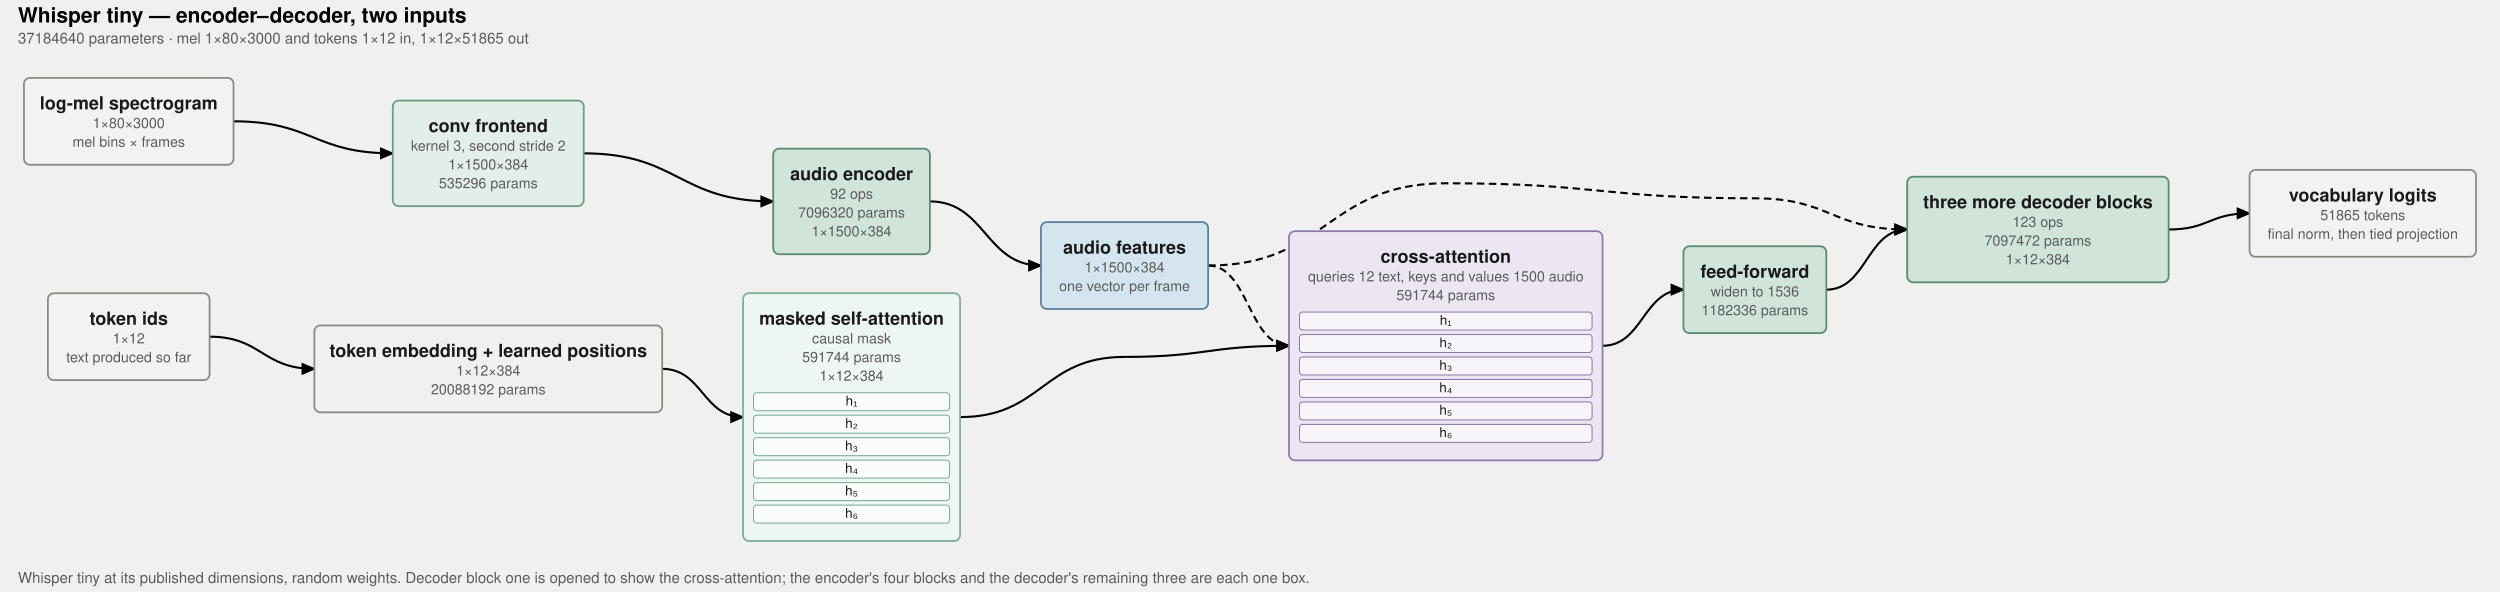
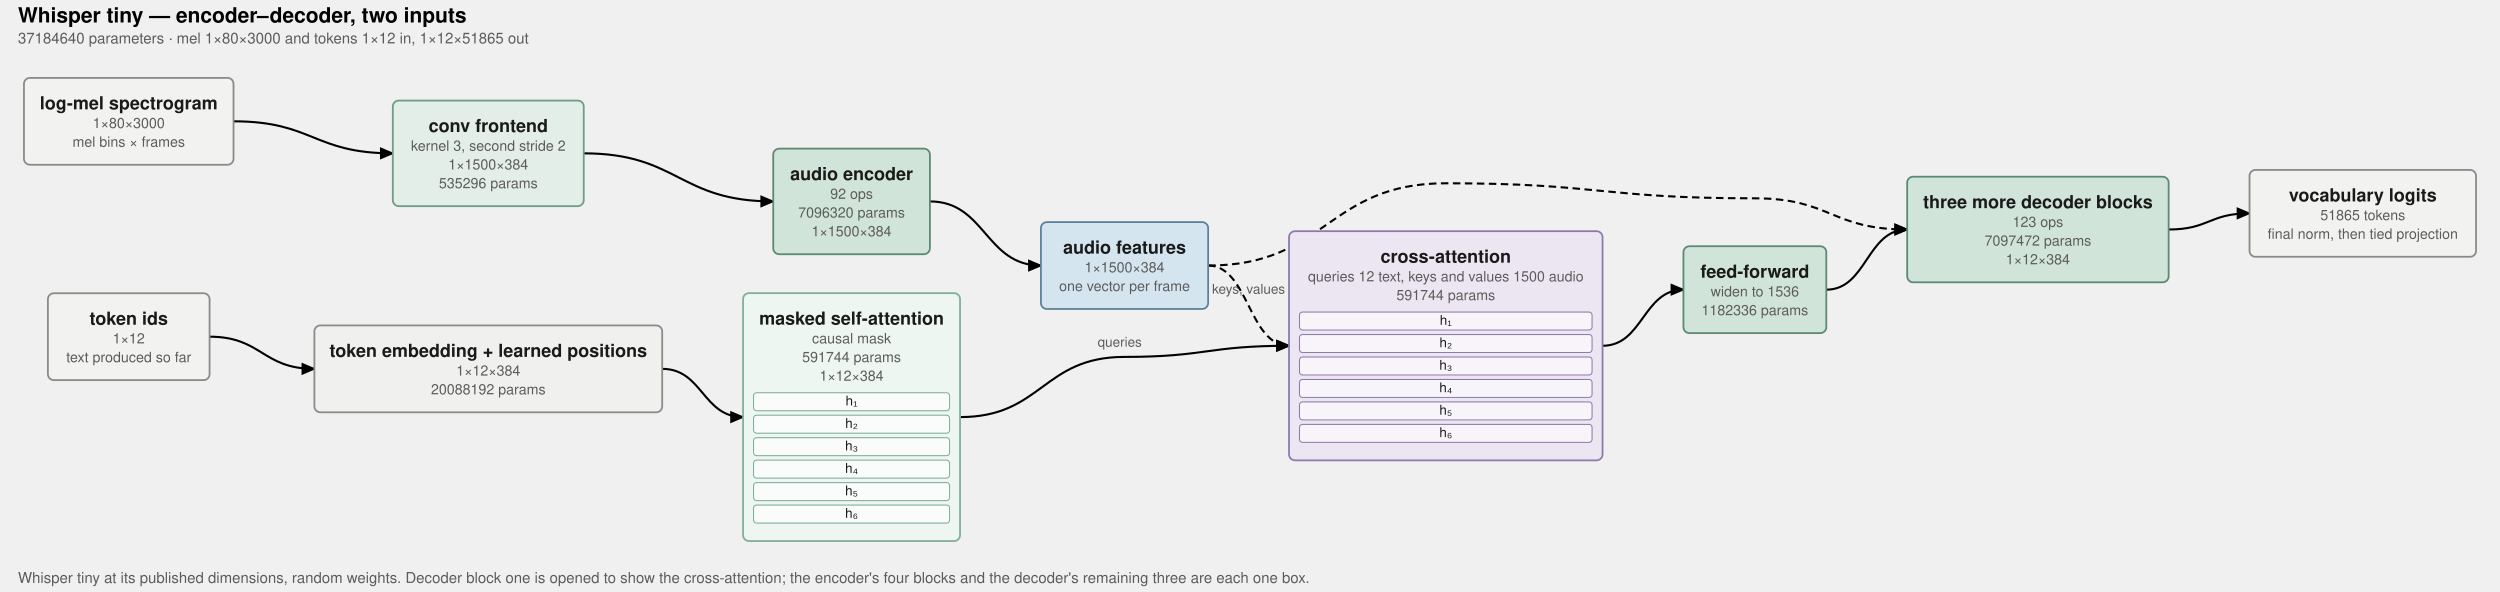
<svg xmlns="http://www.w3.org/2000/svg" class="draughtsman" role="img" aria-label="Whisper tiny — encoder–decoder, two inputs" viewBox="0 0 1669.26 395.24" width="1669.26" height="395.24">
  <defs>
    <marker id="ds-arrow" viewBox="0 0 8 8" refX="7" refY="4" markerWidth="7" markerHeight="7" orient="auto-start-reverse">
      <path d="M0 0.6 L8 4 L0 7.4 Z" style="fill:currentColor" />
    </marker>
  </defs>
  <text class="ds-title" x="12" y="15" style="font-family:Helvetica Neue, Helvetica, Arial, sans-serif;font-size:14px;font-weight:600;fill:currentColor">Whisper tiny — encoder–decoder, two inputs</text>
  <text class="ds-subtitle" x="12" y="29" style="font-family:Helvetica Neue, Helvetica, Arial, sans-serif;font-size:10px;fill:currentColor;opacity:0.62">37184640 parameters · mel 1×80×3000 and tokens 1×12 in, 1×12×51865 out</text>
  <g class="ds-body" transform="translate(0 36)">
    <path class="ds-edge ds-edge-solid" data-from="mel" data-to="frontend" d="M155.92 45 C209.1 45 209.1 66.39 262.28 66.39" style="fill:none;stroke:currentColor;stroke-width:1.4" marker-end="url(#ds-arrow)" />
    <path class="ds-edge ds-edge-solid" data-from="frontend" data-to="enc" d="M389.78 66.39 C453.03 66.39 453.03 98.49 516.29 98.49" style="fill:none;stroke:currentColor;stroke-width:1.4" marker-end="url(#ds-arrow)" />
    <path class="ds-edge ds-edge-solid" data-from="enc" data-to="audio" d="M620.89 98.49 C657.96 98.49 657.96 141.31 695.03 141.31" style="fill:none;stroke:currentColor;stroke-width:1.4" marker-end="url(#ds-arrow)" />
    <path class="ds-edge ds-edge-dashed" data-from="audio" data-to="dcross" d="M806.68 141.31 C833.68 141.31 833.68 194.87 860.68 194.87" style="fill:none;stroke:currentColor;stroke-width:1.4;stroke-dasharray:5 3" marker-end="url(#ds-arrow)" />
+     <text class="ds-edge-label" x="833.68" y="160.09" text-anchor="middle" style="font-family:Helvetica Neue, Helvetica, Arial, sans-serif;font-size:9.0px;fill:currentColor;opacity:0.62">keys, values</text>
    <path class="ds-edge ds-edge-solid" data-from="tokens" data-to="embed" d="M139.94 188.81 C174.93 188.81 174.93 210.29 209.92 210.29" style="fill:none;stroke:currentColor;stroke-width:1.4" marker-end="url(#ds-arrow)" />
    <path class="ds-edge ds-edge-solid" data-from="embed" data-to="dself" d="M442.14 210.29 C469.14 210.29 469.14 242.49 496.14 242.49" style="fill:none;stroke:currentColor;stroke-width:1.4" marker-end="url(#ds-arrow)" />
    <path class="ds-edge ds-edge-solid" data-from="dself" data-to="dcross" d="M641.03 242.49 C695.95 242.49 695.95 202.31 750.86 202.31 C805.77 202.31 805.77 194.87 860.68 194.87" style="fill:none;stroke:currentColor;stroke-width:1.4" marker-end="url(#ds-arrow)" />
+     <text class="ds-edge-label" x="747.63" y="195.49" text-anchor="middle" style="font-family:Helvetica Neue, Helvetica, Arial, sans-serif;font-size:9.0px;fill:currentColor;opacity:0.62">queries</text>
    <path class="ds-edge ds-edge-solid" data-from="dcross" data-to="dff" d="M1070.04 194.87 C1097.04 194.87 1097.04 157.42 1124.04 157.42" style="fill:none;stroke:currentColor;stroke-width:1.4" marker-end="url(#ds-arrow)" />
    <path class="ds-edge ds-edge-solid" data-from="dff" data-to="drest" d="M1219.43 157.42 C1246.43 157.42 1246.43 117.24 1273.43 117.24" style="fill:none;stroke:currentColor;stroke-width:1.4" marker-end="url(#ds-arrow)" />
    <path class="ds-edge ds-edge-dashed" data-from="audio" data-to="drest" d="M806.68 141.31 C886.02 141.31 886.02 86.37 965.36 86.37 C1068.55 86.37 1068.55 96.42 1171.73 96.42 C1222.58 96.42 1222.58 117.24 1273.43 117.24" style="fill:none;stroke:currentColor;stroke-width:1.4;stroke-dasharray:5 3" marker-end="url(#ds-arrow)" />
    <path class="ds-edge ds-edge-solid" data-from="drest" data-to="logits" d="M1448.01 117.24 C1475.01 117.24 1475.01 106.46 1502.01 106.46" style="fill:none;stroke:currentColor;stroke-width:1.4" marker-end="url(#ds-arrow)" />
    <g class="ds-stage ds-kind-input" data-stage="mel">
      <rect x="16" y="16" width="139.92" height="58" rx="4" style="fill:#f2f2f0;stroke:#8a8a86;stroke-width:1.2" />
      <text x="85.96" y="37" text-anchor="middle" style="font-family:Helvetica Neue, Helvetica, Arial, sans-serif;font-size:12.0px;font-weight:600;fill:#1a1a1a">log-mel spectrogram</text>
      <text x="85.96" y="49.5" text-anchor="middle" style="font-family:Helvetica Neue, Helvetica, Arial, sans-serif;font-size:9.5px;fill:#5b5b5b">1×80×3000</text>
      <text x="85.96" y="62" text-anchor="middle" style="font-family:Helvetica Neue, Helvetica, Arial, sans-serif;font-size:9.5px;fill:#5b5b5b">mel bins × frames</text>
    </g>
    <g class="ds-stage ds-kind-conv" data-stage="frontend">
      <rect x="262.28" y="31.14" width="127.49" height="70.5" rx="4" style="fill:#e2eee7;stroke:#6f9c85;stroke-width:1.2" />
      <text x="326.03" y="52.14" text-anchor="middle" style="font-family:Helvetica Neue, Helvetica, Arial, sans-serif;font-size:12.0px;font-weight:600;fill:#1a1a1a">conv frontend</text>
      <text x="326.03" y="64.64" text-anchor="middle" style="font-family:Helvetica Neue, Helvetica, Arial, sans-serif;font-size:9.5px;fill:#5b5b5b">kernel 3, second stride 2</text>
      <text x="326.03" y="77.14" text-anchor="middle" style="font-family:Helvetica Neue, Helvetica, Arial, sans-serif;font-size:9.5px;fill:#5b5b5b">1×1500×384</text>
      <text x="326.03" y="89.64" text-anchor="middle" style="font-family:Helvetica Neue, Helvetica, Arial, sans-serif;font-size:9.5px;fill:#5b5b5b">535296 params</text>
    </g>
    <g class="ds-stage ds-kind-stack" data-stage="enc">
      <rect x="516.29" y="63.24" width="104.61" height="70.5" rx="4" style="fill:#d1e4d9;stroke:#5a8a71;stroke-width:1.2" />
      <text x="568.59" y="84.24" text-anchor="middle" style="font-family:Helvetica Neue, Helvetica, Arial, sans-serif;font-size:12.0px;font-weight:600;fill:#1a1a1a">audio encoder</text>
      <text x="568.59" y="96.74" text-anchor="middle" style="font-family:Helvetica Neue, Helvetica, Arial, sans-serif;font-size:9.5px;fill:#5b5b5b">92 ops</text>
      <text x="568.59" y="109.24" text-anchor="middle" style="font-family:Helvetica Neue, Helvetica, Arial, sans-serif;font-size:9.5px;fill:#5b5b5b">7096320 params</text>
      <text x="568.59" y="121.74" text-anchor="middle" style="font-family:Helvetica Neue, Helvetica, Arial, sans-serif;font-size:9.5px;fill:#5b5b5b">1×1500×384</text>
    </g>
    <g class="ds-stage ds-kind-reduce" data-stage="audio">
      <rect x="695.03" y="112.31" width="111.65" height="58" rx="4" style="fill:#d5e5ef;stroke:#5b829a;stroke-width:1.2" />
      <text x="750.86" y="133.31" text-anchor="middle" style="font-family:Helvetica Neue, Helvetica, Arial, sans-serif;font-size:12.0px;font-weight:600;fill:#1a1a1a">audio features</text>
      <text x="750.86" y="145.81" text-anchor="middle" style="font-family:Helvetica Neue, Helvetica, Arial, sans-serif;font-size:9.5px;fill:#5b5b5b">1×1500×384</text>
      <text x="750.86" y="158.31" text-anchor="middle" style="font-family:Helvetica Neue, Helvetica, Arial, sans-serif;font-size:9.5px;fill:#5b5b5b">one vector per frame</text>
    </g>
    <g class="ds-stage ds-kind-input" data-stage="tokens">
      <rect x="31.98" y="159.81" width="107.96" height="58" rx="4" style="fill:#f2f2f0;stroke:#8a8a86;stroke-width:1.2" />
      <text x="85.96" y="180.81" text-anchor="middle" style="font-family:Helvetica Neue, Helvetica, Arial, sans-serif;font-size:12.0px;font-weight:600;fill:#1a1a1a">token ids</text>
      <text x="85.96" y="193.31" text-anchor="middle" style="font-family:Helvetica Neue, Helvetica, Arial, sans-serif;font-size:9.5px;fill:#5b5b5b">1×12</text>
      <text x="85.96" y="205.81" text-anchor="middle" style="font-family:Helvetica Neue, Helvetica, Arial, sans-serif;font-size:9.5px;fill:#5b5b5b">text produced so far</text>
    </g>
    <g class="ds-stage ds-kind-op" data-stage="embed">
      <rect x="209.92" y="181.29" width="232.23" height="58" rx="4" style="fill:#f0f0ef;stroke:#8a8a86;stroke-width:1.2" />
      <text x="326.03" y="202.29" text-anchor="middle" style="font-family:Helvetica Neue, Helvetica, Arial, sans-serif;font-size:12.0px;font-weight:600;fill:#1a1a1a">token embedding + learned positions</text>
      <text x="326.03" y="214.79" text-anchor="middle" style="font-family:Helvetica Neue, Helvetica, Arial, sans-serif;font-size:9.5px;fill:#5b5b5b">1×12×384</text>
      <text x="326.03" y="227.29" text-anchor="middle" style="font-family:Helvetica Neue, Helvetica, Arial, sans-serif;font-size:9.5px;fill:#5b5b5b">20088192 params</text>
    </g>
    <g class="ds-stage ds-kind-kernel" data-stage="dself">
      <rect x="496.14" y="159.74" width="144.89" height="165.5" rx="4" style="fill:#eef6f1;stroke:#7fae99;stroke-width:1.2" />
      <text x="568.59" y="180.74" text-anchor="middle" style="font-family:Helvetica Neue, Helvetica, Arial, sans-serif;font-size:12.0px;font-weight:600;fill:#1a1a1a">masked self-attention</text>
      <text x="568.59" y="193.24" text-anchor="middle" style="font-family:Helvetica Neue, Helvetica, Arial, sans-serif;font-size:9.5px;fill:#5b5b5b">causal mask</text>
      <text x="568.59" y="205.74" text-anchor="middle" style="font-family:Helvetica Neue, Helvetica, Arial, sans-serif;font-size:9.5px;fill:#5b5b5b">591744 params</text>
      <text x="568.59" y="218.24" text-anchor="middle" style="font-family:Helvetica Neue, Helvetica, Arial, sans-serif;font-size:9.5px;fill:#5b5b5b">1×12×384</text>
      <rect class="ds-lane" x="503.14" y="226.24" width="130.89" height="12" rx="2" style="fill:#ffffff;fill-opacity:0.62;stroke:#7fae99;stroke-width:0.7" />
      <text x="568.59" y="234.74" text-anchor="middle" style="font-family:Helvetica Neue, Helvetica, Arial, sans-serif;font-size:9.0px;fill:#1a1a1a">h₁</text>
      <rect class="ds-lane" x="503.14" y="241.24" width="130.89" height="12" rx="2" style="fill:#ffffff;fill-opacity:0.62;stroke:#7fae99;stroke-width:0.7" />
      <text x="568.59" y="249.74" text-anchor="middle" style="font-family:Helvetica Neue, Helvetica, Arial, sans-serif;font-size:9.0px;fill:#1a1a1a">h₂</text>
      <rect class="ds-lane" x="503.14" y="256.24" width="130.89" height="12" rx="2" style="fill:#ffffff;fill-opacity:0.62;stroke:#7fae99;stroke-width:0.7" />
      <text x="568.59" y="264.74" text-anchor="middle" style="font-family:Helvetica Neue, Helvetica, Arial, sans-serif;font-size:9.0px;fill:#1a1a1a">h₃</text>
      <rect class="ds-lane" x="503.14" y="271.24" width="130.89" height="12" rx="2" style="fill:#ffffff;fill-opacity:0.62;stroke:#7fae99;stroke-width:0.7" />
      <text x="568.59" y="279.74" text-anchor="middle" style="font-family:Helvetica Neue, Helvetica, Arial, sans-serif;font-size:9.0px;fill:#1a1a1a">h₄</text>
      <rect class="ds-lane" x="503.14" y="286.24" width="130.89" height="12" rx="2" style="fill:#ffffff;fill-opacity:0.62;stroke:#7fae99;stroke-width:0.7" />
      <text x="568.59" y="294.74" text-anchor="middle" style="font-family:Helvetica Neue, Helvetica, Arial, sans-serif;font-size:9.0px;fill:#1a1a1a">h₅</text>
      <rect class="ds-lane" x="503.14" y="301.24" width="130.89" height="12" rx="2" style="fill:#ffffff;fill-opacity:0.62;stroke:#7fae99;stroke-width:0.7" />
      <text x="568.59" y="309.74" text-anchor="middle" style="font-family:Helvetica Neue, Helvetica, Arial, sans-serif;font-size:9.0px;fill:#1a1a1a">h₆</text>
    </g>
    <g class="ds-stage ds-kind-concat" data-stage="dcross">
      <rect x="860.68" y="118.37" width="209.35" height="153" rx="4" style="fill:#ece6f2;stroke:#8d7ba8;stroke-width:1.2" />
      <text x="965.36" y="139.37" text-anchor="middle" style="font-family:Helvetica Neue, Helvetica, Arial, sans-serif;font-size:12.0px;font-weight:600;fill:#1a1a1a">cross-attention</text>
      <text x="965.36" y="151.87" text-anchor="middle" style="font-family:Helvetica Neue, Helvetica, Arial, sans-serif;font-size:9.5px;fill:#5b5b5b">queries 12 text, keys and values 1500 audio</text>
      <text x="965.36" y="164.37" text-anchor="middle" style="font-family:Helvetica Neue, Helvetica, Arial, sans-serif;font-size:9.5px;fill:#5b5b5b">591744 params</text>
      <rect class="ds-lane" x="867.68" y="172.37" width="195.35" height="12" rx="2" style="fill:#ffffff;fill-opacity:0.62;stroke:#8d7ba8;stroke-width:0.7" />
      <text x="965.36" y="180.87" text-anchor="middle" style="font-family:Helvetica Neue, Helvetica, Arial, sans-serif;font-size:9.0px;fill:#1a1a1a">h₁</text>
      <rect class="ds-lane" x="867.68" y="187.37" width="195.35" height="12" rx="2" style="fill:#ffffff;fill-opacity:0.62;stroke:#8d7ba8;stroke-width:0.7" />
      <text x="965.36" y="195.87" text-anchor="middle" style="font-family:Helvetica Neue, Helvetica, Arial, sans-serif;font-size:9.0px;fill:#1a1a1a">h₂</text>
      <rect class="ds-lane" x="867.68" y="202.37" width="195.35" height="12" rx="2" style="fill:#ffffff;fill-opacity:0.62;stroke:#8d7ba8;stroke-width:0.7" />
      <text x="965.36" y="210.87" text-anchor="middle" style="font-family:Helvetica Neue, Helvetica, Arial, sans-serif;font-size:9.0px;fill:#1a1a1a">h₃</text>
      <rect class="ds-lane" x="867.68" y="217.37" width="195.35" height="12" rx="2" style="fill:#ffffff;fill-opacity:0.62;stroke:#8d7ba8;stroke-width:0.7" />
      <text x="965.36" y="225.87" text-anchor="middle" style="font-family:Helvetica Neue, Helvetica, Arial, sans-serif;font-size:9.0px;fill:#1a1a1a">h₄</text>
      <rect class="ds-lane" x="867.68" y="232.37" width="195.35" height="12" rx="2" style="fill:#ffffff;fill-opacity:0.62;stroke:#8d7ba8;stroke-width:0.7" />
      <text x="965.36" y="240.87" text-anchor="middle" style="font-family:Helvetica Neue, Helvetica, Arial, sans-serif;font-size:9.0px;fill:#1a1a1a">h₅</text>
      <rect class="ds-lane" x="867.68" y="247.37" width="195.35" height="12" rx="2" style="fill:#ffffff;fill-opacity:0.62;stroke:#8d7ba8;stroke-width:0.7" />
      <text x="965.36" y="255.87" text-anchor="middle" style="font-family:Helvetica Neue, Helvetica, Arial, sans-serif;font-size:9.0px;fill:#1a1a1a">h₆</text>
    </g>
    <g class="ds-stage ds-kind-stack" data-stage="dff">
      <rect x="1124.04" y="128.42" width="95.4" height="58" rx="4" style="fill:#d1e4d9;stroke:#5a8a71;stroke-width:1.2" />
      <text x="1171.73" y="149.42" text-anchor="middle" style="font-family:Helvetica Neue, Helvetica, Arial, sans-serif;font-size:12.0px;font-weight:600;fill:#1a1a1a">feed-forward</text>
      <text x="1171.73" y="161.92" text-anchor="middle" style="font-family:Helvetica Neue, Helvetica, Arial, sans-serif;font-size:9.5px;fill:#5b5b5b">widen to 1536</text>
      <text x="1171.73" y="174.42" text-anchor="middle" style="font-family:Helvetica Neue, Helvetica, Arial, sans-serif;font-size:9.5px;fill:#5b5b5b">1182336 params</text>
    </g>
    <g class="ds-stage ds-kind-stack" data-stage="drest">
      <rect x="1273.43" y="81.99" width="174.58" height="70.5" rx="4" style="fill:#d1e4d9;stroke:#5a8a71;stroke-width:1.2" />
      <text x="1360.72" y="102.99" text-anchor="middle" style="font-family:Helvetica Neue, Helvetica, Arial, sans-serif;font-size:12.0px;font-weight:600;fill:#1a1a1a">three more decoder blocks</text>
      <text x="1360.72" y="115.49" text-anchor="middle" style="font-family:Helvetica Neue, Helvetica, Arial, sans-serif;font-size:9.5px;fill:#5b5b5b">123 ops</text>
      <text x="1360.72" y="127.99" text-anchor="middle" style="font-family:Helvetica Neue, Helvetica, Arial, sans-serif;font-size:9.5px;fill:#5b5b5b">7097472 params</text>
      <text x="1360.72" y="140.49" text-anchor="middle" style="font-family:Helvetica Neue, Helvetica, Arial, sans-serif;font-size:9.5px;fill:#5b5b5b">1×12×384</text>
    </g>
    <g class="ds-stage ds-kind-output" data-stage="logits">
      <rect x="1502.01" y="77.46" width="151.25" height="58" rx="4" style="fill:#f2f2f0;stroke:#8a8a86;stroke-width:1.2" />
      <text x="1577.64" y="98.46" text-anchor="middle" style="font-family:Helvetica Neue, Helvetica, Arial, sans-serif;font-size:12.0px;font-weight:600;fill:#1a1a1a">vocabulary logits</text>
      <text x="1577.64" y="110.96" text-anchor="middle" style="font-family:Helvetica Neue, Helvetica, Arial, sans-serif;font-size:9.5px;fill:#5b5b5b">51865 tokens</text>
      <text x="1577.64" y="123.46" text-anchor="middle" style="font-family:Helvetica Neue, Helvetica, Arial, sans-serif;font-size:9.5px;fill:#5b5b5b">final norm, then tied projection</text>
    </g>
  </g>
  <text class="ds-caption" x="12" y="389.24" style="font-family:Helvetica Neue, Helvetica, Arial, sans-serif;font-size:10.0px;fill:currentColor;opacity:0.62">Whisper tiny at its published dimensions, random weights. Decoder block one is opened to show the cross-attention; the encoder's four blocks and the decoder's remaining three are each one box.</text>
</svg>
